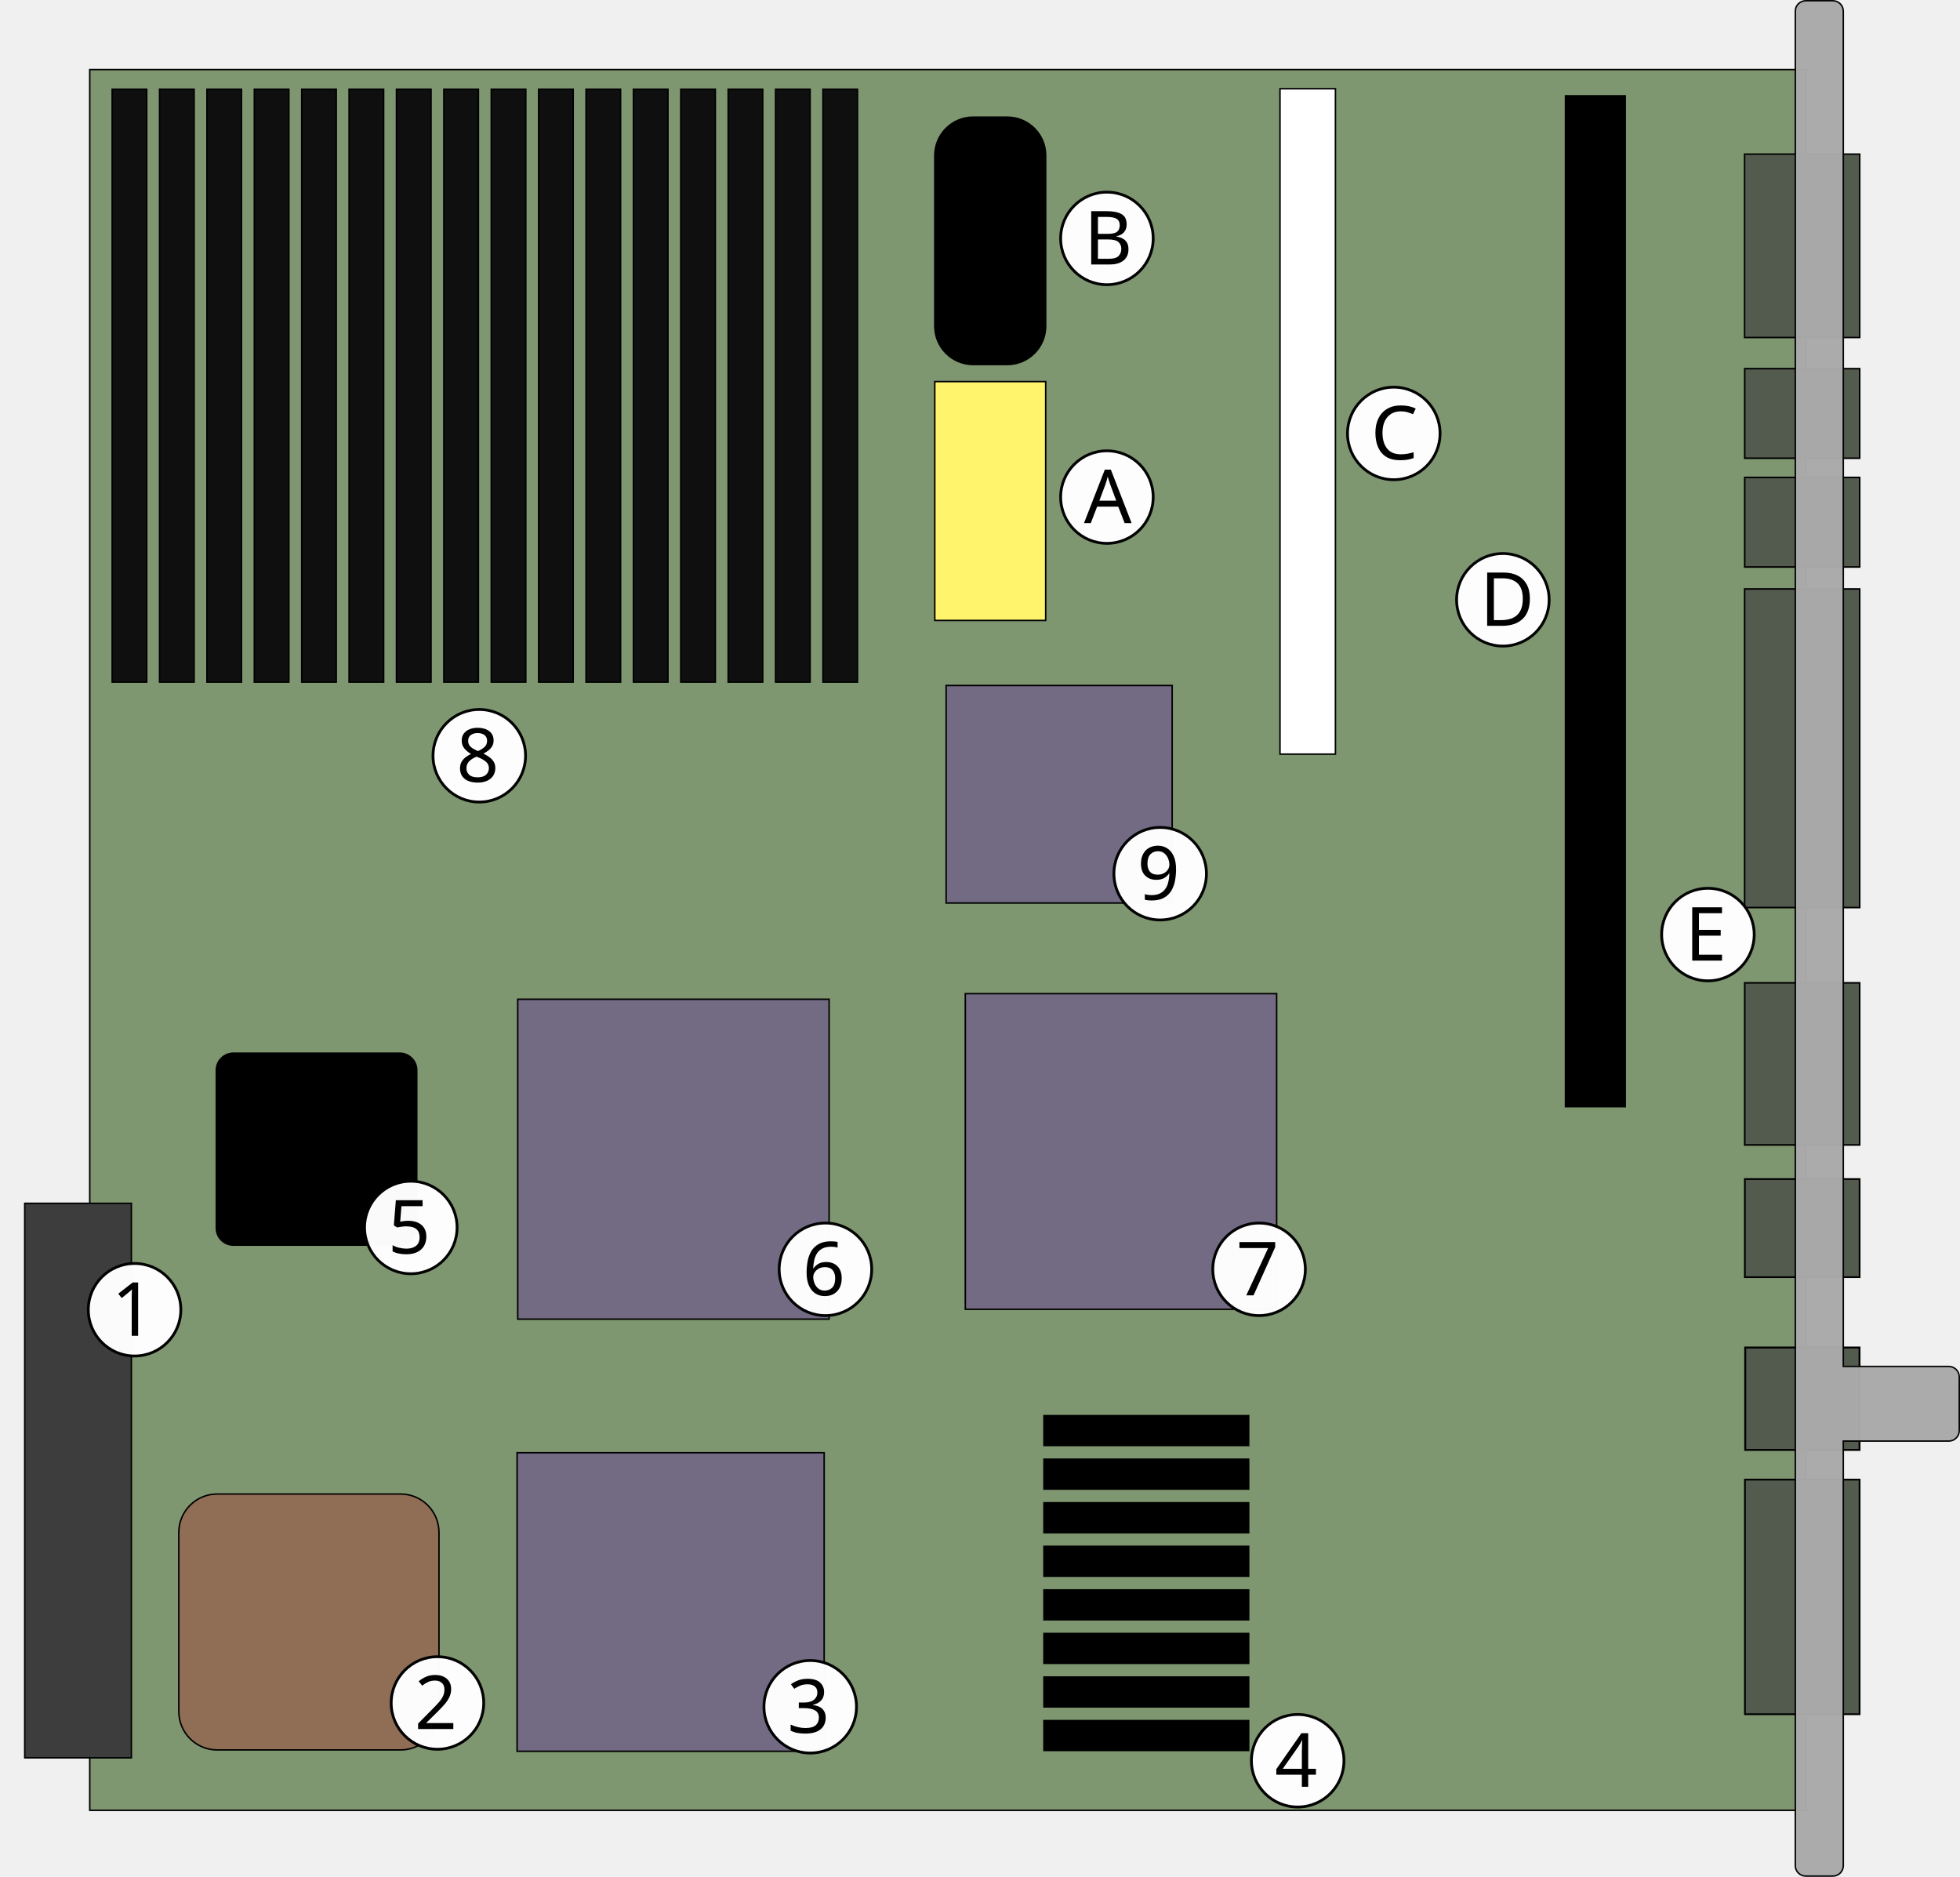
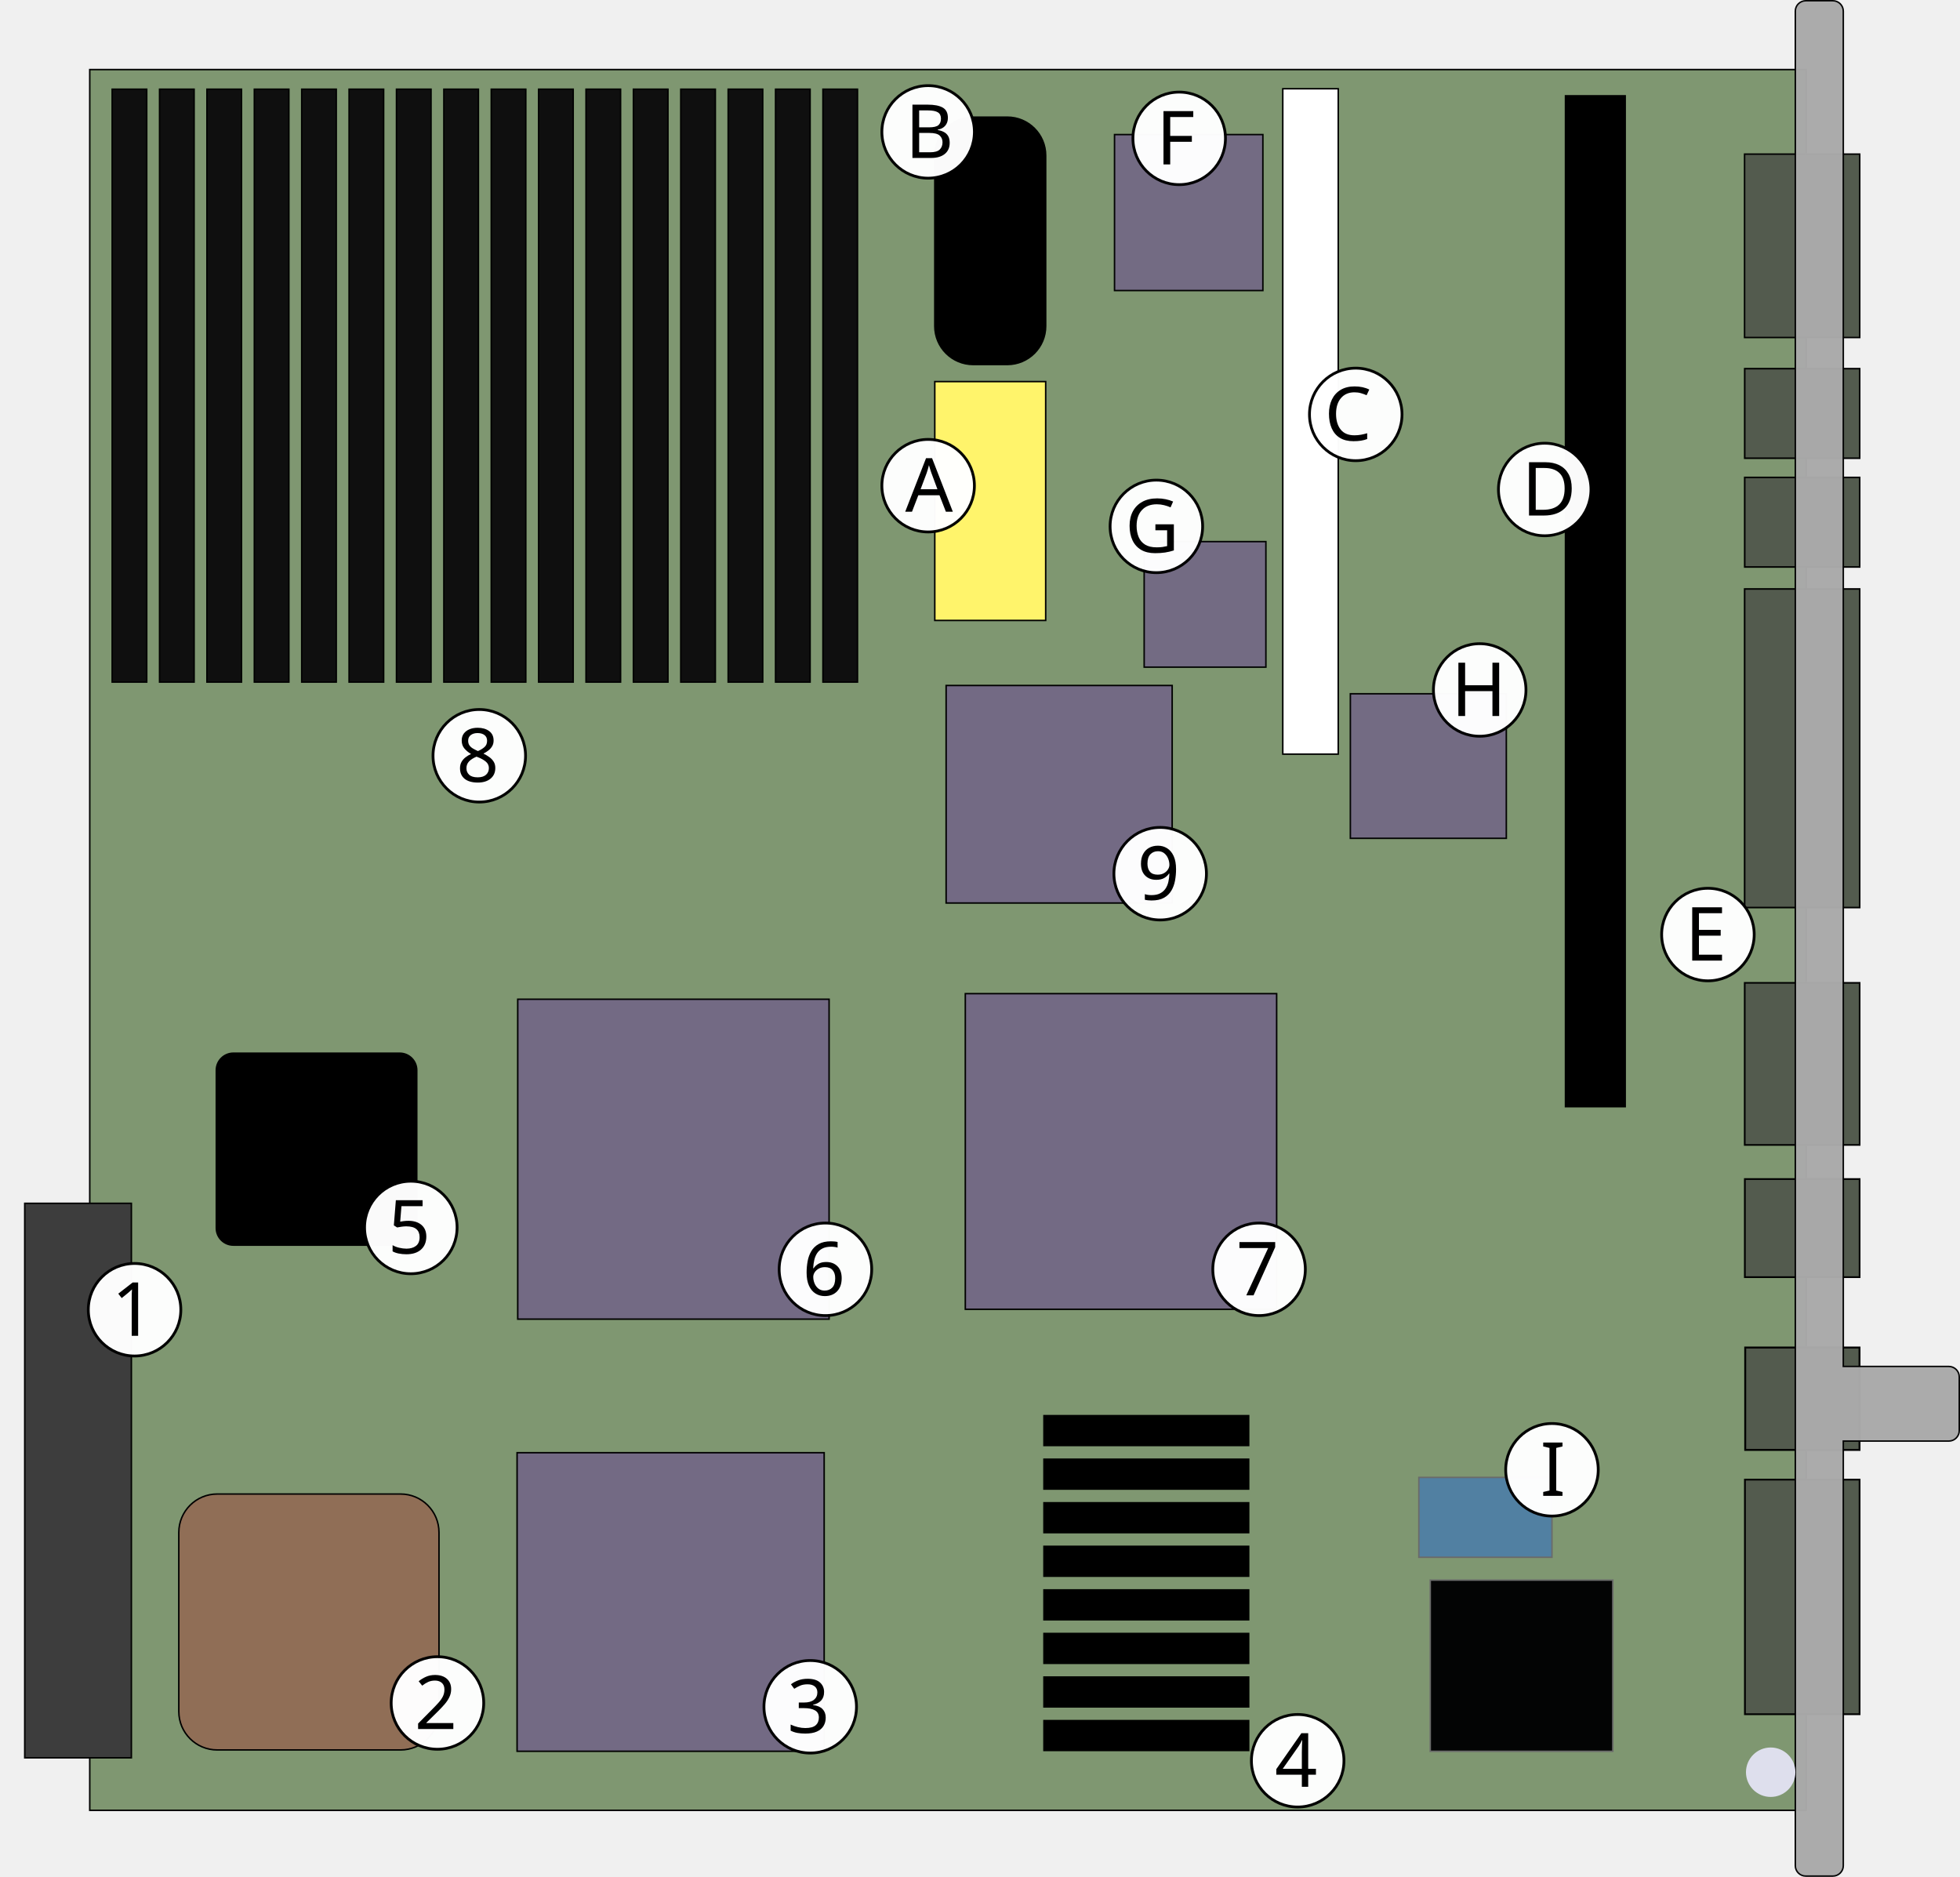
<svg xmlns="http://www.w3.org/2000/svg" width="370.558mm" height="354.814mm" viewBox="0 0 1313 1257.216" id="svg2" version="1.1">
  <defs id="defs4" />
  <g id="layer1" transform="translate(400.5,83.24633)">
    <rect style="fill:#7f9771;fill-opacity:1;stroke:#000000;stroke-width:1.006;stroke-linecap:butt;stroke-miterlimit:4;stroke-dasharray:none;stroke-dashoffset:0;stroke-opacity:1" id="rect4497" width="1149.815" height="1166.065" x="-340.382" y="-36.645" />
    <rect style="fill:#0f0f0f;fill-opacity:1;stroke:#000000;stroke-width:0.95;stroke-linecap:butt;stroke-miterlimit:4;stroke-dasharray:none;stroke-dashoffset:0;stroke-opacity:1" id="rect4267" width="23.195" height="397.193" x="150.759" y="-23.52" />
    <rect style="fill:#0f0f0f;fill-opacity:1;stroke:#000000;stroke-width:0.95;stroke-linecap:butt;stroke-miterlimit:4;stroke-dasharray:none;stroke-dashoffset:0;stroke-opacity:1" id="rect4267-80" width="23.195" height="397.193" x="119.016" y="-23.52" />
    <rect style="fill:#0f0f0f;fill-opacity:1;stroke:#000000;stroke-width:0.95;stroke-linecap:butt;stroke-miterlimit:4;stroke-dasharray:none;stroke-dashoffset:0;stroke-opacity:1" id="rect4267-6" width="23.195" height="397.193" x="87.273" y="-23.52" />
    <rect style="fill:#0f0f0f;fill-opacity:1;stroke:#000000;stroke-width:0.95;stroke-linecap:butt;stroke-miterlimit:4;stroke-dasharray:none;stroke-dashoffset:0;stroke-opacity:1" id="rect4267-3" width="23.195" height="397.193" x="55.531" y="-23.52" />
    <rect style="fill:#0f0f0f;fill-opacity:1;stroke:#000000;stroke-width:0.95;stroke-linecap:butt;stroke-miterlimit:4;stroke-dasharray:none;stroke-dashoffset:0;stroke-opacity:1" id="rect4267-8" width="23.195" height="397.193" x="23.788" y="-23.52" />
    <rect style="fill:#0f0f0f;fill-opacity:1;stroke:#000000;stroke-width:0.95;stroke-linecap:butt;stroke-miterlimit:4;stroke-dasharray:none;stroke-dashoffset:0;stroke-opacity:1" id="rect4267-80-9" width="23.195" height="397.193" x="-7.955" y="-23.52" />
    <rect style="fill:#0f0f0f;fill-opacity:1;stroke:#000000;stroke-width:0.95;stroke-linecap:butt;stroke-miterlimit:4;stroke-dasharray:none;stroke-dashoffset:0;stroke-opacity:1" id="rect4267-6-4" width="23.195" height="397.193" x="-39.698" y="-23.52" />
    <rect style="fill:#0f0f0f;fill-opacity:1;stroke:#000000;stroke-width:0.95;stroke-linecap:butt;stroke-miterlimit:4;stroke-dasharray:none;stroke-dashoffset:0;stroke-opacity:1" id="rect4267-3-2" width="23.195" height="397.193" x="-71.44" y="-23.52" />
    <rect style="fill:#0f0f0f;fill-opacity:1;stroke:#000000;stroke-width:0.95;stroke-linecap:butt;stroke-miterlimit:4;stroke-dasharray:none;stroke-dashoffset:0;stroke-opacity:1" id="rect4267-69" width="23.195" height="397.193" x="-103.183" y="-23.52" />
    <rect style="fill:#0f0f0f;fill-opacity:1;stroke:#000000;stroke-width:0.95;stroke-linecap:butt;stroke-miterlimit:4;stroke-dasharray:none;stroke-dashoffset:0;stroke-opacity:1" id="rect4267-80-5" width="23.195" height="397.193" x="-134.926" y="-23.52" />
    <rect style="fill:#0f0f0f;fill-opacity:1;stroke:#000000;stroke-width:0.95;stroke-linecap:butt;stroke-miterlimit:4;stroke-dasharray:none;stroke-dashoffset:0;stroke-opacity:1" id="rect4267-6-5" width="23.195" height="397.193" x="-166.669" y="-23.52" />
    <rect style="fill:#0f0f0f;fill-opacity:1;stroke:#000000;stroke-width:0.95;stroke-linecap:butt;stroke-miterlimit:4;stroke-dasharray:none;stroke-dashoffset:0;stroke-opacity:1" id="rect4267-3-8" width="23.195" height="397.193" x="-198.411" y="-23.52" />
    <rect style="fill:#0f0f0f;fill-opacity:1;stroke:#000000;stroke-width:0.95;stroke-linecap:butt;stroke-miterlimit:4;stroke-dasharray:none;stroke-dashoffset:0;stroke-opacity:1" id="rect4267-4" width="23.195" height="397.193" x="-230.154" y="-23.52" />
    <rect style="fill:#0f0f0f;fill-opacity:1;stroke:#000000;stroke-width:0.95;stroke-linecap:butt;stroke-miterlimit:4;stroke-dasharray:none;stroke-dashoffset:0;stroke-opacity:1" id="rect4267-80-0" width="23.195" height="397.193" x="-261.897" y="-23.52" />
    <rect style="fill:#0f0f0f;fill-opacity:1;stroke:#000000;stroke-width:0.95;stroke-linecap:butt;stroke-miterlimit:4;stroke-dasharray:none;stroke-dashoffset:0;stroke-opacity:1" id="rect4267-6-45" width="23.195" height="397.193" x="-293.639" y="-23.52" />
    <rect style="fill:#0f0f0f;fill-opacity:1;stroke:#000000;stroke-width:0.95;stroke-linecap:butt;stroke-miterlimit:4;stroke-dasharray:none;stroke-dashoffset:0;stroke-opacity:1" id="rect4267-3-4" width="23.195" height="397.193" x="-325.382" y="-23.52" />
    <rect style="fill:#3d3d3d;fill-opacity:1;stroke:#000000;stroke-width:1;stroke-linecap:butt;stroke-miterlimit:4;stroke-dasharray:none;stroke-dashoffset:0;stroke-opacity:1" id="rect4410" width="71.429" height="371.429" x="-383.929" y="722.809" />
    <rect style="fill:#906e56;fill-opacity:1;stroke:#000000;stroke-width:1;stroke-linecap:butt;stroke-miterlimit:4;stroke-dasharray:none;stroke-dashoffset:0;stroke-opacity:1" id="rect4412" width="174.286" height="171.429" x="-280.714" y="917.541" ry="25.714" />
    <rect style="fill:#736a84;fill-opacity:1;stroke:#000000;stroke-width:1;stroke-linecap:butt;stroke-miterlimit:4;stroke-dasharray:none;stroke-dashoffset:0;stroke-opacity:1" id="rect4414" width="205.714" height="200" x="-54.107" y="889.862" />
    <rect style="fill:#736a84;fill-opacity:1;stroke:#000000;stroke-width:1;stroke-linecap:butt;stroke-miterlimit:4;stroke-dasharray:none;stroke-dashoffset:0;stroke-opacity:1" id="rect4416" width="208.571" height="214.286" x="-53.668" y="586.107" />
    <rect style="fill:#736a84;fill-opacity:1;stroke:#000000;stroke-width:1;stroke-linecap:butt;stroke-miterlimit:4;stroke-dasharray:none;stroke-dashoffset:0;stroke-opacity:1" id="rect4418" width="208.571" height="211.429" x="246.161" y="582.362" />
    <rect style="fill:#736a84;fill-opacity:1;stroke:#000000;stroke-width:1;stroke-linecap:butt;stroke-miterlimit:4;stroke-dasharray:none;stroke-dashoffset:0;stroke-opacity:1" id="rect4420" width="151.429" height="145.714" x="233.304" y="375.934" />
    <rect style="fill:#fff46b;fill-opacity:1;stroke:#000000;stroke-width:1;stroke-linecap:butt;stroke-miterlimit:4;stroke-dasharray:none;stroke-dashoffset:0;stroke-opacity:1" id="rect4422" width="74.286" height="160" x="225.714" y="172.362" />
    <rect style="fill:#000000;fill-opacity:1;stroke:#000000;stroke-width:1;stroke-linecap:butt;stroke-miterlimit:4;stroke-dasharray:none;stroke-dashoffset:0;stroke-opacity:1" id="rect4426" width="137.143" height="20" x="298.839" y="865.041" />
    <rect style="fill:#000000;fill-opacity:1;stroke:#000000;stroke-width:1;stroke-linecap:butt;stroke-miterlimit:4;stroke-dasharray:none;stroke-dashoffset:0;stroke-opacity:1" id="rect4426-2" width="137.143" height="20" x="298.839" y="1069.326" />
    <rect style="fill:#000000;fill-opacity:1;stroke:#000000;stroke-width:1;stroke-linecap:butt;stroke-miterlimit:4;stroke-dasharray:none;stroke-dashoffset:0;stroke-opacity:1" id="rect4426-6" width="137.143" height="20" x="298.839" y="894.224" />
    <rect style="fill:#000000;fill-opacity:1;stroke:#000000;stroke-width:1;stroke-linecap:butt;stroke-miterlimit:4;stroke-dasharray:none;stroke-dashoffset:0;stroke-opacity:1" id="rect4426-22" width="137.143" height="20" x="298.839" y="1040.143" />
    <rect style="fill:#000000;fill-opacity:1;stroke:#000000;stroke-width:1;stroke-linecap:butt;stroke-miterlimit:4;stroke-dasharray:none;stroke-dashoffset:0;stroke-opacity:1" id="rect4426-9" width="137.143" height="20" x="298.839" y="923.408" />
    <rect style="fill:#000000;fill-opacity:1;stroke:#000000;stroke-width:1;stroke-linecap:butt;stroke-miterlimit:4;stroke-dasharray:none;stroke-dashoffset:0;stroke-opacity:1" id="rect4426-24" width="137.143" height="20" x="298.839" y="1010.959" />
    <rect style="fill:#000000;fill-opacity:1;stroke:#000000;stroke-width:1;stroke-linecap:butt;stroke-miterlimit:4;stroke-dasharray:none;stroke-dashoffset:0;stroke-opacity:1" id="rect4426-5" width="137.143" height="20" x="298.839" y="952.592" />
    <rect style="fill:#000000;fill-opacity:1;stroke:#000000;stroke-width:1;stroke-linecap:butt;stroke-miterlimit:4;stroke-dasharray:none;stroke-dashoffset:0;stroke-opacity:1" id="rect4426-4" width="137.143" height="20" x="298.839" y="981.776" />
    <rect style="fill:#000000;fill-opacity:1;stroke:#000000;stroke-width:1;stroke-linecap:butt;stroke-miterlimit:4;stroke-dasharray:none;stroke-dashoffset:0;stroke-opacity:1" id="rect4479" width="134.286" height="128.571" x="-255.598" y="622.246" ry="11.429" />
    <rect style="fill:#000000;fill-opacity:1;stroke:#000000;stroke-width:1;stroke-linecap:butt;stroke-miterlimit:4;stroke-dasharray:none;stroke-dashoffset:0;stroke-opacity:1" id="rect4481" width="74.286" height="165.714" x="225.714" y="-4.781" ry="25.714" />
-     <rect style="fill:#ffffff;fill-opacity:1;stroke:#000000;stroke-width:1;stroke-linecap:butt;stroke-miterlimit:4;stroke-dasharray:none;stroke-dashoffset:0;stroke-opacity:1" id="rect4485" width="37.143" height="445.714" x="456.964" y="-23.799" ry="0" />
+     <rect style="fill:#ffffff;fill-opacity:1;stroke:#000000;stroke-width:1;stroke-linecap:butt;stroke-miterlimit:4;stroke-dasharray:none;stroke-dashoffset:0;stroke-opacity:1" id="rect4485" width="37.143" height="445.714" x="458.839" y="-23.799" ry="0" />
    <rect style="fill:#000000;fill-opacity:1;stroke:#000000;stroke-width:1;stroke-linecap:butt;stroke-miterlimit:4;stroke-dasharray:none;stroke-dashoffset:0;stroke-opacity:1" id="rect4489" width="40" height="677.143" x="648.214" y="-19.066" />
    <rect style="fill:#535b4e;fill-opacity:1;stroke:#000000;stroke-width:1;stroke-linecap:butt;stroke-miterlimit:4;stroke-dasharray:none;stroke-dashoffset:0;stroke-opacity:1" id="rect4698" width="77.143" height="122.857" x="768.185" y="19.987" />
    <rect style="fill:#535b4e;fill-opacity:1;stroke:#000000;stroke-width:1.06;stroke-linecap:butt;stroke-miterlimit:4;stroke-dasharray:none;stroke-dashoffset:0;stroke-opacity:1" id="rect4700" width="77.02" height="60" x="768.278" y="163.701" />
    <rect style="fill:#535b4e;fill-opacity:1;stroke:#000000;stroke-width:1.06;stroke-linecap:butt;stroke-miterlimit:4;stroke-dasharray:none;stroke-dashoffset:0;stroke-opacity:1" id="rect4700-9" width="77.02" height="60" x="768.278" y="236.559" />
    <rect style="fill:#535b4e;fill-opacity:1;stroke:#000000;stroke-width:1.067;stroke-linecap:butt;stroke-miterlimit:4;stroke-dasharray:none;stroke-dashoffset:0;stroke-opacity:1" id="rect4700-2" width="77.069" height="213.412" x="768.226" y="311.281" />
    <rect style="fill:#535b4e;fill-opacity:1;stroke:#000000;stroke-width:1.107;stroke-linecap:butt;stroke-miterlimit:4;stroke-dasharray:none;stroke-dashoffset:0;stroke-opacity:1" id="rect4725" width="76.987" height="108.571" x="768.287" y="575.13" />
    <rect style="fill:#535b4e;fill-opacity:1;stroke:#000000;stroke-width:1.16;stroke-linecap:butt;stroke-miterlimit:4;stroke-dasharray:none;stroke-dashoffset:0;stroke-opacity:1" id="rect4727" width="76.873" height="65.714" x="768.374" y="706.559" />
    <rect style="fill:#535b4e;fill-opacity:1;stroke:#000000;stroke-width:1.294;stroke-linecap:butt;stroke-miterlimit:4;stroke-dasharray:none;stroke-dashoffset:0;stroke-opacity:1" id="rect4729" width="76.563" height="68.571" x="768.618" y="819.416" />
    <rect style="fill:#535b4e;fill-opacity:1;stroke:#000000;stroke-width:1.189;stroke-linecap:butt;stroke-miterlimit:4;stroke-dasharray:none;stroke-dashoffset:0;stroke-opacity:1" id="rect4731" width="76.808" height="157.143" x="768.425" y="907.898" />
    <rect style="fill:none;fill-opacity:1;stroke:none;stroke-width:12.213;stroke-miterlimit:4;stroke-dasharray:none;stroke-opacity:1" id="rect1513" width="1301.786" height="1218.75" x="-400.5" y="-72.049" />
    <path style="opacity:0.98;fill:#a9a9a9;fill-opacity:1;stroke:#000000;stroke-width:0.998;stroke-miterlimit:4;stroke-dasharray:none;stroke-dashoffset:0;stroke-opacity:1" d="m 809.197,-82.747 c -3.889,0 -7.019,3.116 -7.019,6.988 V 1166.482 c 0,3.872 3.13,6.988 7.019,6.988 h 18.106 c 3.889,0 7.019,-3.116 7.019,-6.988 V 882.077 h 70.659 c 3.889,0 7.02,-3.116 7.02,-6.988 v -36.022 c 0,-3.872 -3.132,-6.988 -7.02,-6.988 H 834.321 V -75.759 c 0,-3.872 -3.13,-6.988 -7.019,-6.988 z" id="rect20035" />
    <g id="g20049" transform="translate(282.8491,435.7405)">
      <circle r="30.995" cy="358.355" cx="-593.207" id="path20040" style="opacity:0.98;fill:#ffffff;fill-opacity:1;stroke:#000000;stroke-width:1.875;stroke-miterlimit:4;stroke-dasharray:none;stroke-dashoffset:0;stroke-opacity:1" />
      <text id="text20044" y="375.801" x="-608.57" style="font-style:normal;font-weight:normal;font-size:7.5px;line-height:1.25;font-family:sans-serif;letter-spacing:0px;word-spacing:0px;fill:#000000;fill-opacity:1;stroke:none;stroke-width:0.938" xml:space="preserve">
        <tspan style="font-size:50px;stroke-width:0.938" y="375.801" x="-608.57" id="tspan20042">1</tspan>
      </text>
    </g>
    <g transform="translate(485.7487,699.1596)" id="g20049-7">
      <circle r="30.995" cy="358.355" cx="-593.207" id="path20040-9" style="opacity:0.98;fill:#ffffff;fill-opacity:1;stroke:#000000;stroke-width:1.875;stroke-miterlimit:4;stroke-dasharray:none;stroke-dashoffset:0;stroke-opacity:1" />
      <text id="text20044-3" y="375.801" x="-608.57" style="font-style:normal;font-weight:normal;font-size:7.5px;line-height:1.25;font-family:sans-serif;letter-spacing:0px;word-spacing:0px;fill:#000000;fill-opacity:1;stroke:none;stroke-width:0.938" xml:space="preserve">
        <tspan style="font-size:50px;stroke-width:0.938" y="375.801" x="-608.57" id="tspan20042-8">2</tspan>
      </text>
    </g>
    <g transform="translate(735.4713,701.7078)" id="g20049-0">
      <circle r="30.995" cy="358.355" cx="-593.207" id="path20040-2" style="opacity:0.98;fill:#ffffff;fill-opacity:1;stroke:#000000;stroke-width:1.875;stroke-miterlimit:4;stroke-dasharray:none;stroke-dashoffset:0;stroke-opacity:1" />
      <text id="text20044-4" y="375.801" x="-608.57" style="font-style:normal;font-weight:normal;font-size:7.5px;line-height:1.25;font-family:sans-serif;letter-spacing:0px;word-spacing:0px;fill:#000000;fill-opacity:1;stroke:none;stroke-width:0.938" xml:space="preserve">
        <tspan style="font-size:50px;stroke-width:0.938" y="375.801" x="-608.57" id="tspan20042-83">3</tspan>
      </text>
    </g>
    <g transform="translate(1062.024,737.8614)" id="g20049-9">
      <circle r="30.995" cy="358.355" cx="-593.207" id="path20040-0" style="opacity:0.98;fill:#ffffff;fill-opacity:1;stroke:#000000;stroke-width:1.875;stroke-miterlimit:4;stroke-dasharray:none;stroke-dashoffset:0;stroke-opacity:1" />
      <text id="text20044-5" y="375.801" x="-608.57" style="font-style:normal;font-weight:normal;font-size:7.5px;line-height:1.25;font-family:sans-serif;letter-spacing:0px;word-spacing:0px;fill:#000000;fill-opacity:1;stroke:none;stroke-width:0.938" xml:space="preserve">
        <tspan style="font-size:50px;stroke-width:0.938" y="375.801" x="-608.57" id="tspan20042-2">4</tspan>
      </text>
    </g>
    <g transform="translate(467.9114,380.6359)" id="g20049-2">
      <circle r="30.995" cy="358.355" cx="-593.207" id="path20040-7" style="opacity:0.98;fill:#ffffff;fill-opacity:1;stroke:#000000;stroke-width:1.875;stroke-miterlimit:4;stroke-dasharray:none;stroke-dashoffset:0;stroke-opacity:1" />
      <text id="text20044-37" y="375.801" x="-608.57" style="font-style:normal;font-weight:normal;font-size:7.5px;line-height:1.25;font-family:sans-serif;letter-spacing:0px;word-spacing:0px;fill:#000000;fill-opacity:1;stroke:none;stroke-width:0.938" xml:space="preserve">
        <tspan style="font-size:50px;stroke-width:0.938" y="375.801" x="-608.57" id="tspan20042-9">5</tspan>
      </text>
    </g>
    <g transform="translate(745.6641,408.666)" id="g20049-02">
      <circle r="30.995" cy="358.355" cx="-593.207" id="path20040-3" style="opacity:0.98;fill:#ffffff;fill-opacity:1;stroke:#000000;stroke-width:1.875;stroke-miterlimit:4;stroke-dasharray:none;stroke-dashoffset:0;stroke-opacity:1" />
      <text id="text20044-9" y="375.801" x="-608.57" style="font-style:normal;font-weight:normal;font-size:7.5px;line-height:1.25;font-family:sans-serif;letter-spacing:0px;word-spacing:0px;fill:#000000;fill-opacity:1;stroke:none;stroke-width:0.938" xml:space="preserve">
        <tspan style="font-size:50px;stroke-width:0.938" y="375.801" x="-608.57" id="tspan20042-97">6</tspan>
      </text>
    </g>
    <g transform="translate(1036.158,408.666)" id="g20049-03">
      <circle r="30.995" cy="358.355" cx="-593.207" id="path20040-98" style="opacity:0.98;fill:#ffffff;fill-opacity:1;stroke:#000000;stroke-width:1.875;stroke-miterlimit:4;stroke-dasharray:none;stroke-dashoffset:0;stroke-opacity:1" />
      <text id="text20044-6" y="375.801" x="-608.57" style="font-style:normal;font-weight:normal;font-size:7.5px;line-height:1.25;font-family:sans-serif;letter-spacing:0px;word-spacing:0px;fill:#000000;fill-opacity:1;stroke:none;stroke-width:0.938" xml:space="preserve">
        <tspan style="font-size:50px;stroke-width:0.938" y="375.801" x="-608.57" id="tspan20042-5">7</tspan>
      </text>
    </g>
    <g transform="translate(969.9048,143.6542)" id="g20049-76">
      <circle r="30.995" cy="358.355" cx="-593.207" id="path20040-27" style="opacity:0.98;fill:#ffffff;fill-opacity:1;stroke:#000000;stroke-width:1.875;stroke-miterlimit:4;stroke-dasharray:none;stroke-dashoffset:0;stroke-opacity:1" />
      <text id="text20044-0" y="375.801" x="-608.57" style="font-style:normal;font-weight:normal;font-size:7.5px;line-height:1.25;font-family:sans-serif;letter-spacing:0px;word-spacing:0px;fill:#000000;fill-opacity:1;stroke:none;stroke-width:0.938" xml:space="preserve">
        <tspan style="font-size:50px;stroke-width:0.938" y="375.801" x="-608.57" id="tspan20042-3">9</tspan>
      </text>
    </g>
    <g transform="translate(513.7788,64.66032)" id="g20049-99">
      <circle r="30.995" cy="358.355" cx="-593.207" id="path20040-91" style="opacity:0.98;fill:#ffffff;fill-opacity:1;stroke:#000000;stroke-width:1.875;stroke-miterlimit:4;stroke-dasharray:none;stroke-dashoffset:0;stroke-opacity:1" />
      <text id="text20044-7" y="375.801" x="-608.57" style="font-style:normal;font-weight:normal;font-size:7.5px;line-height:1.25;font-family:sans-serif;letter-spacing:0px;word-spacing:0px;fill:#000000;fill-opacity:1;stroke:none;stroke-width:0.938" xml:space="preserve">
        <tspan style="font-size:50px;stroke-width:0.938" y="375.801" x="-608.57" id="tspan20042-23">8</tspan>
      </text>
    </g>
-     <g transform="translate(934.2301,-108.6166)" id="g20049-6">
+     <g transform="translate(814.4652,-116.2612)" id="g20049-6">
      <circle r="30.995" cy="358.355" cx="-593.207" id="path20040-5" style="opacity:0.98;fill:#ffffff;fill-opacity:1;stroke:#000000;stroke-width:1.875;stroke-miterlimit:4;stroke-dasharray:none;stroke-dashoffset:0;stroke-opacity:1" />
      <text id="text20044-58" y="375.801" x="-608.57" style="font-style:normal;font-weight:normal;font-size:7.5px;line-height:1.25;font-family:sans-serif;letter-spacing:0px;word-spacing:0px;fill:#000000;fill-opacity:1;stroke:none;stroke-width:0.938" xml:space="preserve">
        <tspan style="font-size:50px;stroke-width:0.938" y="375.801" x="-608.57" id="tspan20042-1">A</tspan>
      </text>
    </g>
-     <g transform="translate(934.2301,-281.8935)" id="g20049-4">
+     <g transform="translate(814.4652,-353.2428)" id="g20049-4">
      <circle r="30.995" cy="358.355" cx="-593.207" id="path20040-71" style="opacity:0.98;fill:#ffffff;fill-opacity:1;stroke:#000000;stroke-width:1.875;stroke-miterlimit:4;stroke-dasharray:none;stroke-dashoffset:0;stroke-opacity:1" />
      <text id="text20044-38" y="375.801" x="-608.57" style="font-style:normal;font-weight:normal;font-size:7.5px;line-height:1.25;font-family:sans-serif;letter-spacing:0px;word-spacing:0px;fill:#000000;fill-opacity:1;stroke:none;stroke-width:0.938" xml:space="preserve">
        <tspan style="font-size:50px;stroke-width:0.938" y="375.801" x="-608.57" id="tspan20042-4">B</tspan>
      </text>
    </g>
-     <g transform="translate(1126.402,-151.2626)" id="g20049-8">
-       <circle r="30.995" cy="358.355" cx="-593.207" id="path20040-04" style="opacity:0.98;fill:#ffffff;fill-opacity:1;stroke:#000000;stroke-width:1.875;stroke-miterlimit:4;stroke-dasharray:none;stroke-dashoffset:0;stroke-opacity:1" />
-       <text id="text20044-60" y="375.801" x="-608.57" style="font-style:normal;font-weight:normal;font-size:7.5px;line-height:1.25;font-family:sans-serif;letter-spacing:0px;word-spacing:0px;fill:#000000;fill-opacity:1;stroke:none;stroke-width:0.938" xml:space="preserve">
-         <tspan style="font-size:50px;stroke-width:0.938" y="375.801" x="-608.57" id="tspan20042-32">C</tspan>
-       </text>
-     </g>
-     <g transform="translate(1199.481,-39.81546)" id="g20049-69">
+     <circle style="opacity:0.98;fill:#ffffff;fill-opacity:1;stroke:#000000;stroke-width:1.875;stroke-miterlimit:4;stroke-dasharray:none;stroke-dashoffset:0;stroke-opacity:1" id="path20040-04" cx="507.713" cy="194.352" r="30.995" />
+     <text xml:space="preserve" style="font-style:normal;font-weight:normal;font-size:7.5px;line-height:1.25;font-family:sans-serif;letter-spacing:0px;word-spacing:0px;fill:#000000;fill-opacity:1;stroke:none;stroke-width:0.938" x="486.725" y="211.797" id="text20044-60">
+       <tspan id="tspan20042-32" x="486.725" y="211.797" style="font-size:50px;stroke-width:0.938">C</tspan>
+     </text>
+     <g transform="translate(1227.511,-113.713)" id="g20049-69">
      <circle r="30.995" cy="358.355" cx="-593.207" id="path20040-4" style="opacity:0.98;fill:#ffffff;fill-opacity:1;stroke:#000000;stroke-width:1.875;stroke-miterlimit:4;stroke-dasharray:none;stroke-dashoffset:0;stroke-opacity:1" />
      <text id="text20044-1" y="375.801" x="-608.57" style="font-style:normal;font-weight:normal;font-size:7.5px;line-height:1.25;font-family:sans-serif;letter-spacing:0px;word-spacing:0px;fill:#000000;fill-opacity:1;stroke:none;stroke-width:0.938" xml:space="preserve">
        <tspan style="font-size:50px;stroke-width:0.938" y="375.801" x="-608.57" id="tspan20042-37">D</tspan>
      </text>
    </g>
    <g transform="translate(1336.844,184.4253)" id="g20049-88">
      <circle r="30.995" cy="358.355" cx="-593.207" id="path20040-38" style="opacity:0.98;fill:#ffffff;fill-opacity:1;stroke:#000000;stroke-width:1.875;stroke-miterlimit:4;stroke-dasharray:none;stroke-dashoffset:0;stroke-opacity:1" />
      <text id="text20044-15" y="375.801" x="-608.57" style="font-style:normal;font-weight:normal;font-size:7.5px;line-height:1.25;font-family:sans-serif;letter-spacing:0px;word-spacing:0px;fill:#000000;fill-opacity:1;stroke:none;stroke-width:0.938" xml:space="preserve">
        <tspan style="font-size:50px;stroke-width:0.938" y="375.801" x="-608.57" id="tspan20042-35">E</tspan>
      </text>
    </g>
+     <rect style="opacity:0.98;fill:#736a84;fill-opacity:1;stroke:#000000;stroke-width:1;stroke-miterlimit:4;stroke-dasharray:none;stroke-dashoffset:0;stroke-opacity:1" id="rect978" width="99.379" height="104.476" x="346.12" y="6.898" />
+     <rect style="opacity:0.98;fill:#736a84;fill-opacity:1;stroke:#000000;stroke-width:1;stroke-miterlimit:4;stroke-dasharray:none;stroke-dashoffset:0;stroke-opacity:1" id="rect980" width="81.542" height="84.09" x="365.977" y="279.555" />
+     <rect style="opacity:0.98;fill:#736a84;fill-opacity:1;stroke:#000000;stroke-width:1;stroke-miterlimit:4;stroke-dasharray:none;stroke-dashoffset:0;stroke-opacity:1" id="rect982" width="104.476" height="96.831" x="504.107" y="381.482" />
+     <rect style="opacity:0.98;fill:#5180a3;fill-opacity:1;stroke:#6a6a6a;stroke-width:1;stroke-miterlimit:4;stroke-dasharray:none;stroke-dashoffset:0;stroke-opacity:1" id="rect984" width="89.187" height="53.512" x="549.975" y="906.41" />
+     <rect style="opacity:0.98;fill:#010102;fill-opacity:1;stroke:#6a6a6a;stroke-width:1;stroke-miterlimit:4;stroke-dasharray:none;stroke-dashoffset:0;stroke-opacity:1" id="rect986" width="122.313" height="114.669" x="557.619" y="975.211" />
+     <circle style="opacity:0.98;fill:#e0e0f0;fill-opacity:1;stroke:none;stroke-width:2.636;stroke-miterlimit:4;stroke-dasharray:none;stroke-dashoffset:0;stroke-opacity:1" id="path988" cx="785.682" cy="1103.894" r="16.563" />
+     <circle style="opacity:0.98;fill:#ffffff;fill-opacity:1;stroke:#000000;stroke-width:1.875;stroke-miterlimit:4;stroke-dasharray:none;stroke-dashoffset:0;stroke-opacity:1" id="path20040-5-9" cx="639.161" cy="901.313" r="30.995" />
+     <text xml:space="preserve" style="font-style:normal;font-weight:normal;font-size:7.5px;line-height:1.25;font-family:sans-serif;letter-spacing:0px;word-spacing:0px;fill:#000000;fill-opacity:1;stroke:none;stroke-width:0.938" x="631.299" y="918.758" id="text20044-58-3">
+       <tspan id="tspan20042-1-8" x="631.299" y="918.758" style="font-size:50px;stroke-width:0.938">I</tspan>
+     </text>
+     <g transform="translate(982.6457,-348.9086)" id="g20049-6-0">
+       <circle r="30.995" cy="358.355" cx="-593.207" id="path20040-5-2" style="opacity:0.98;fill:#ffffff;fill-opacity:1;stroke:#000000;stroke-width:1.875;stroke-miterlimit:4;stroke-dasharray:none;stroke-dashoffset:0;stroke-opacity:1" />
+       <text id="text20044-58-4" y="375.801" x="-608.57" style="font-style:normal;font-weight:normal;font-size:7.5px;line-height:1.25;font-family:sans-serif;letter-spacing:0px;word-spacing:0px;fill:#000000;fill-opacity:1;stroke:none;stroke-width:0.938" xml:space="preserve">
+         <tspan style="font-size:50px;stroke-width:0.938" y="375.801" x="-608.57" id="tspan20042-1-83">F</tspan>
+       </text>
+     </g>
+     <circle style="opacity:0.98;fill:#ffffff;fill-opacity:1;stroke:#000000;stroke-width:1.875;stroke-miterlimit:4;stroke-dasharray:none;stroke-dashoffset:0;stroke-opacity:1" id="path20040-5-0" cx="374.15" cy="269.362" r="30.995" />
+     <text xml:space="preserve" style="font-style:normal;font-weight:normal;font-size:7.5px;line-height:1.25;font-family:sans-serif;letter-spacing:0px;word-spacing:0px;fill:#000000;fill-opacity:1;stroke:none;stroke-width:0.938" x="353.162" y="286.807" id="text20044-58-5">
+       <tspan id="tspan20042-1-2" x="353.162" y="286.807" style="font-size:50px;stroke-width:0.938">G</tspan>
+     </text>
+     <circle style="opacity:0.98;fill:#ffffff;fill-opacity:1;stroke:#000000;stroke-width:1.875;stroke-miterlimit:4;stroke-dasharray:none;stroke-dashoffset:0;stroke-opacity:1" id="path20040-5-7" cx="590.746" cy="378.934" r="30.995" />
+     <text xml:space="preserve" style="font-style:normal;font-weight:normal;font-size:7.5px;line-height:1.25;font-family:sans-serif;letter-spacing:0px;word-spacing:0px;fill:#000000;fill-opacity:1;stroke:none;stroke-width:0.938" x="571.633" y="396.38" id="text20044-58-37">
+       <tspan id="tspan20042-1-9" x="571.633" y="396.38" style="font-size:50px;stroke-width:0.938">H</tspan>
+     </text>
  </g>
</svg>
